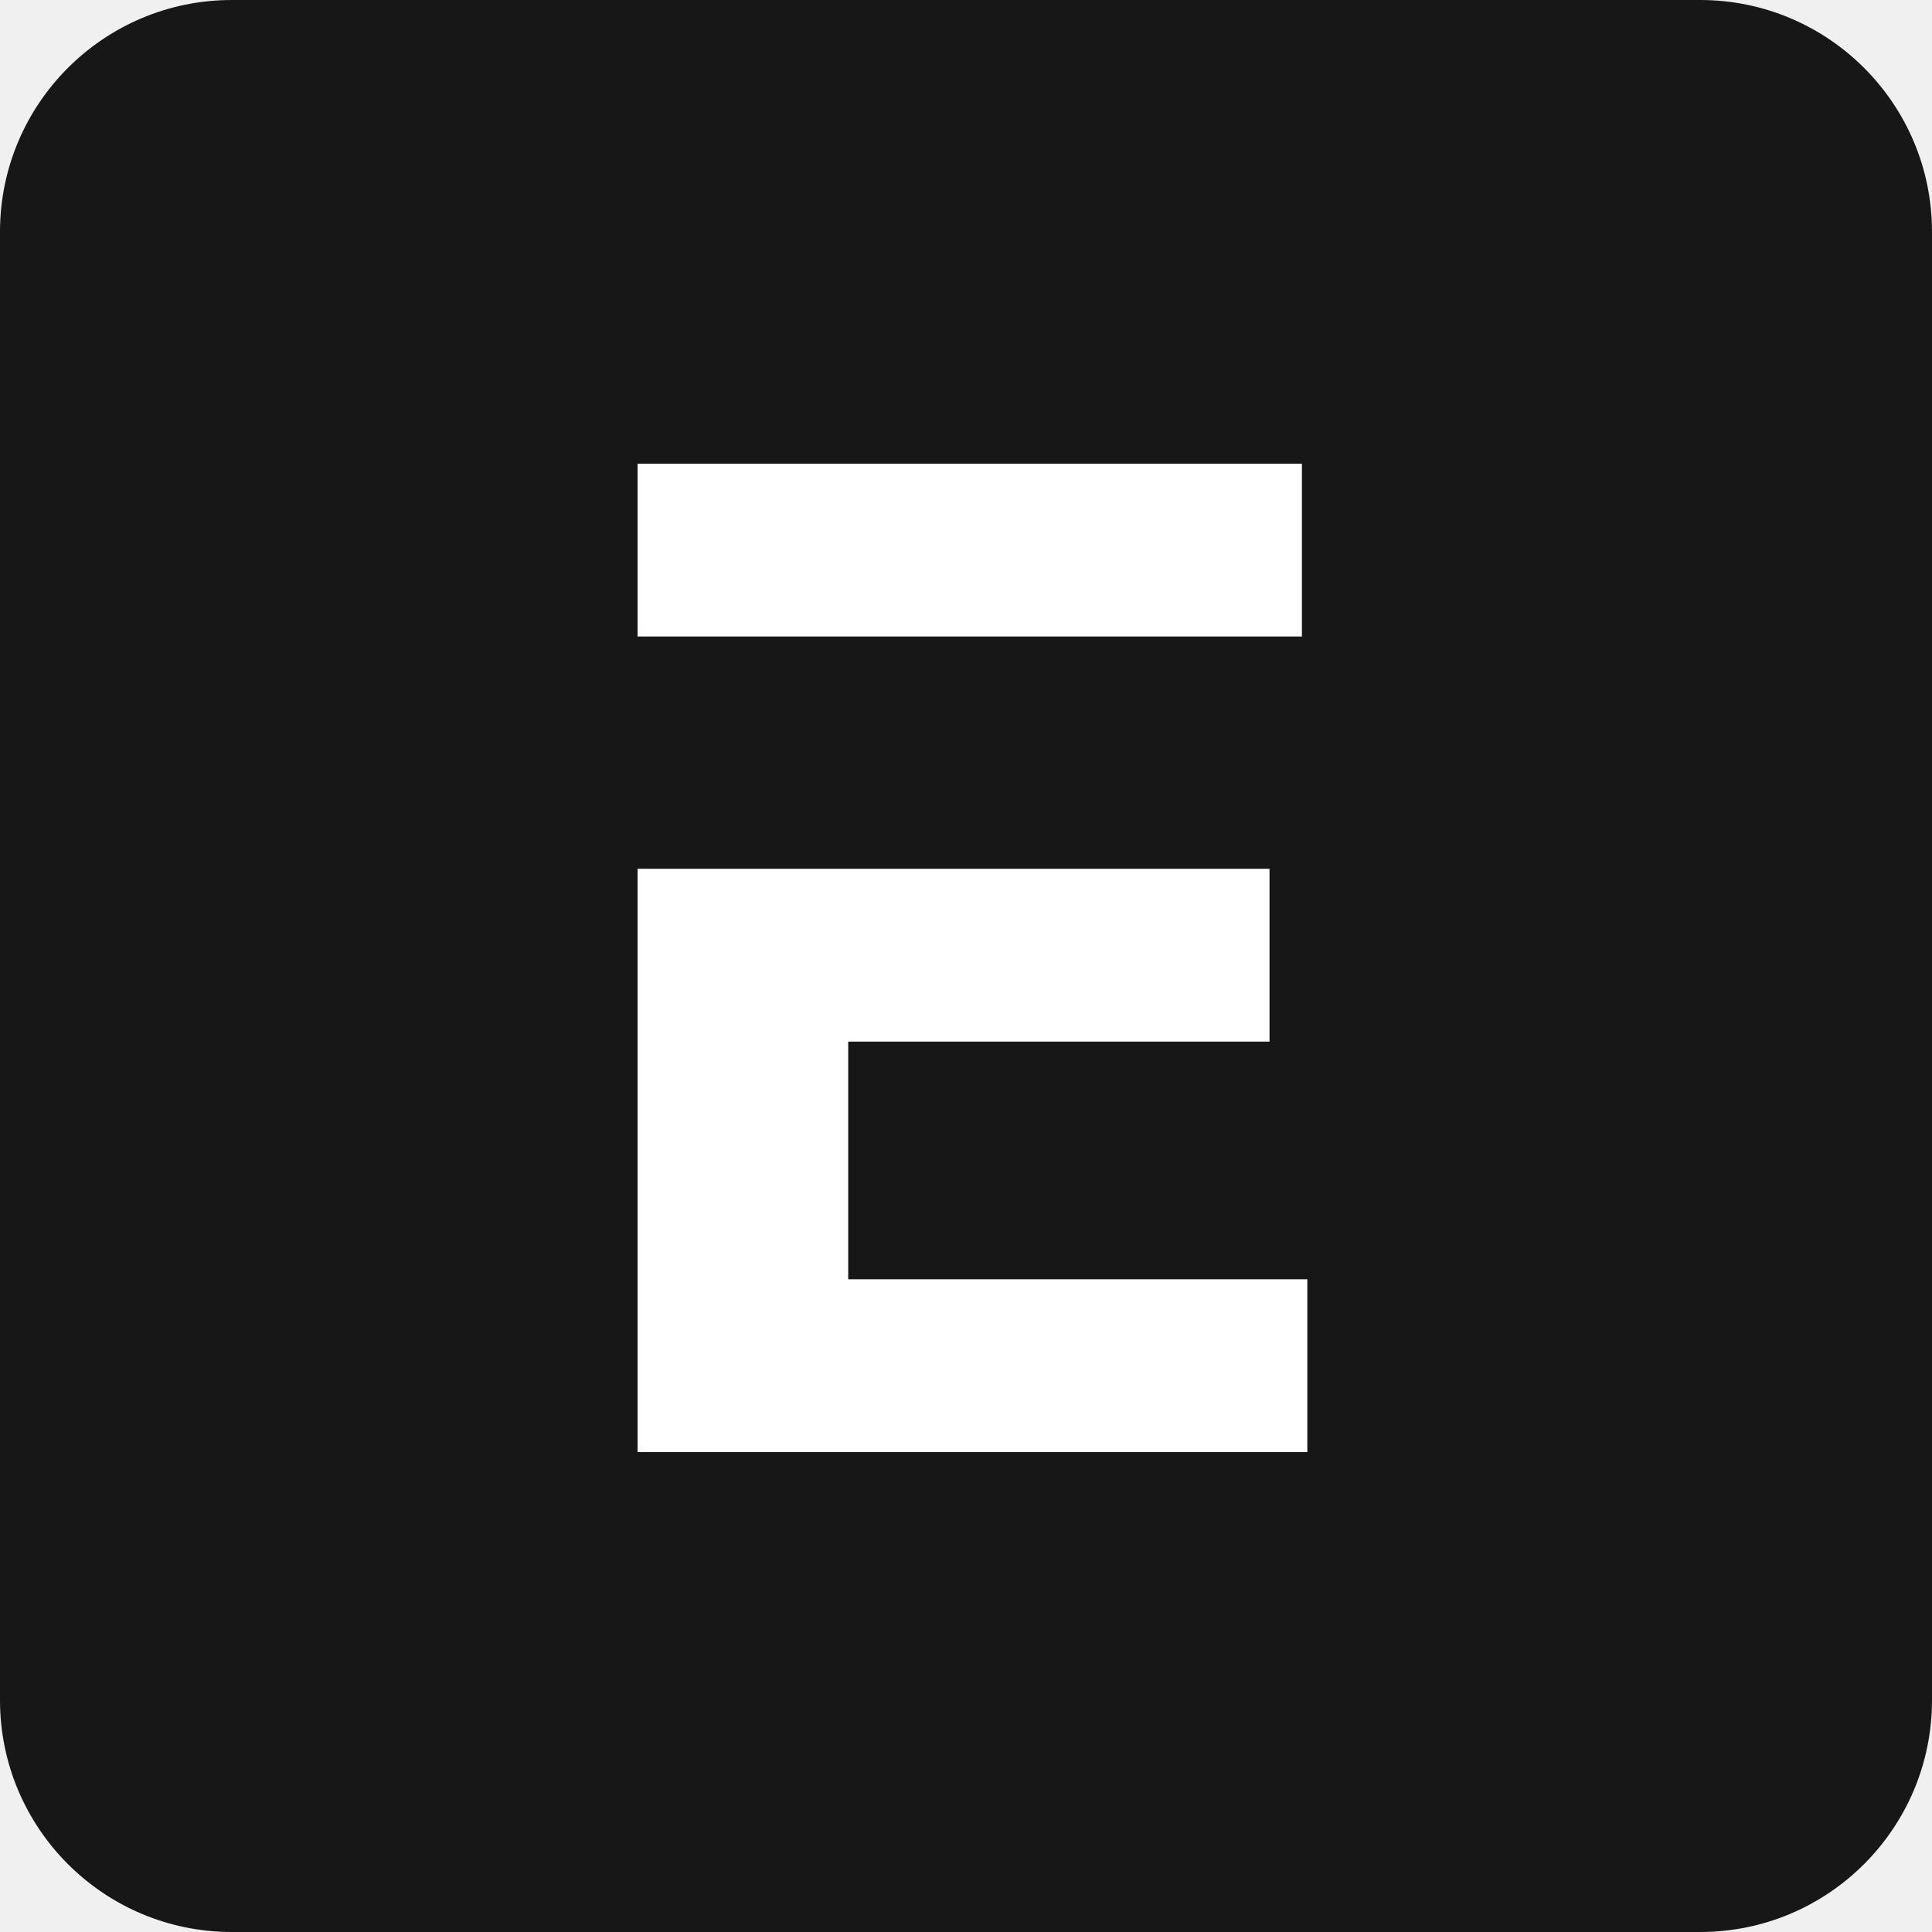
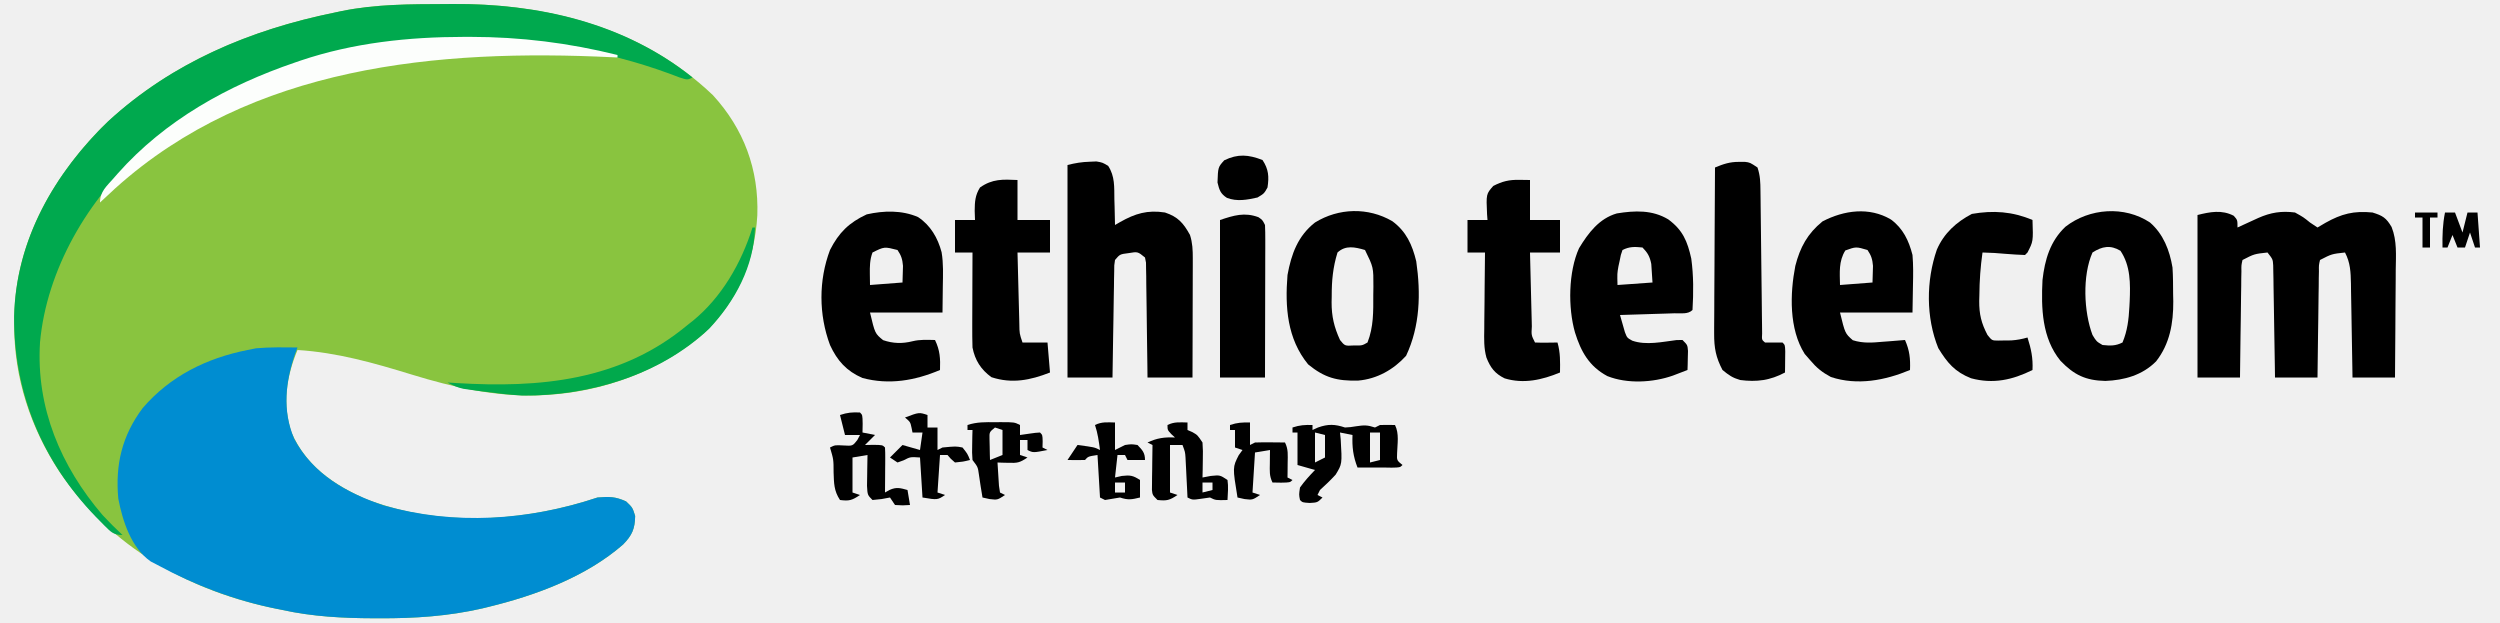
- <svg xmlns="http://www.w3.org/2000/svg" width="100" height="100" viewBox="0 0 100 100" fill="none">
-   <path d="M0 12C0 5.373 5.373 0 12 0H88C94.627 0 100 5.373 100 12V88C100 94.627 94.627 100 88 100H12C5.373 100 0 94.627 0 88V12Z" fill="#171717" />
-   <path d="M65.71 32.946H67.387V24H33V32.946H43.903H65.71Z" fill="white" />
-   <path d="M43.903 66.215V53.914H65.71V44.968H43.903H33V75.161H67.667V66.215H43.903Z" fill="white" />
+ <svg xmlns="http://www.w3.org/2000/svg" version="1.1" width="1000" height="249">
+   <path d="M0 0 C0.93 -0.008 1.861 -0.016 2.819 -0.024 C40.943 -0.274 78.859 9.516 107.07 36.473 C119.438 49.977 125.442 66.213 124.803 84.5 C123.786 102.673 116.717 119.101 103.414 131.707 C85.843 146.831 62.973 155.19 39.875 156.375 C38.523 156.454 38.523 156.454 37.145 156.535 C19.822 157.051 3.128 153.293 -13.313 148.238 C-28.521 143.569 -43.193 139.372 -59.125 138.375 C-63.598 149.097 -65.199 159.993 -61.562 171.25 C-55.838 184.666 -44.623 192.39 -31.566 198.062 C-2.026 209.329 31.259 207.247 60.875 197.375 C65.571 196.99 68 196.977 72.312 198.938 C74.875 201.375 74.875 201.375 75.938 204.75 C75.849 209.889 74.729 212.48 71.113 216.176 C56.227 229.14 36.24 236.504 17.312 241.125 C16.092 241.423 16.092 241.423 14.846 241.728 C1.145 244.878 -12.32 245.751 -26.312 245.688 C-27.124 245.686 -27.936 245.685 -28.773 245.683 C-41.124 245.642 -53.024 245.015 -65.125 242.375 C-66.204 242.158 -66.204 242.158 -67.304 241.937 C-102.632 234.831 -133.778 217.354 -154.312 187.125 C-165.928 169.449 -172.564 149.367 -172.438 128.125 C-172.432 127.121 -172.426 126.118 -172.42 125.084 C-171.946 95.802 -157.643 70.09 -137.562 49.5 C-111.581 24.398 -79.16 10.492 -44.125 3.375 C-43.286 3.196 -42.447 3.016 -41.583 2.832 C-27.861 0.006 -13.95 0.067 0 0 Z " fill="#89C43F" transform="translate(178.125,1.625)" />
+   <path d="M0 0 C-0.289 0.764 -0.578 1.529 -0.875 2.316 C-4.815 13.686 -6.144 25.188 -1.312 36.512 C6.144 50.649 19.816 58.308 34.598 63.188 C62.69 71.222 92.43 69.19 120 60 C124.696 59.615 127.125 59.602 131.438 61.562 C134 64 134 64 135.062 67.375 C134.974 72.514 133.854 75.105 130.238 78.801 C115.352 91.765 95.365 99.129 76.438 103.75 C75.624 103.949 74.81 104.148 73.971 104.353 C60.27 107.503 46.805 108.376 32.812 108.312 C32.001 108.311 31.189 108.31 30.352 108.308 C18.001 108.267 6.101 107.64 -6 105 C-6.719 104.855 -7.438 104.711 -8.179 104.562 C-25.168 101.145 -40.77 95.229 -56 87 C-57.35 86.298 -57.35 86.298 -58.727 85.582 C-66.545 80.141 -69.957 69.403 -71.688 60.438 C-72.921 46.87 -70.226 35.345 -61.957 24.262 C-50.97 11.447 -36.415 4.268 -20 1 C-18.298 0.66 -18.298 0.66 -16.562 0.312 C-11.045 -0.171 -5.534 -0.075 0 0 Z " fill="#008DD1" transform="translate(119,139)" />
+   <path d="M0 0 C0.93 -0.008 1.861 -0.016 2.819 -0.024 C37.234 -0.25 71.523 7.413 98.875 29.375 C96.875 30.375 96.875 30.375 93.629 29.336 C92.23 28.811 90.833 28.282 89.438 27.75 C63.491 18.28 36.679 14.145 9.125 14.125 C8.307 14.124 7.488 14.124 6.645 14.123 C-27.307 14.167 -60.139 21.115 -90.125 37.375 C-90.725 37.69 -91.325 38.006 -91.943 38.331 C-101.52 43.37 -109.856 49.433 -118.125 56.375 C-119.504 57.522 -119.504 57.522 -120.91 58.691 C-142.836 77.635 -159.499 106.272 -162.125 135.375 C-163.735 161.504 -153.821 184.835 -137.125 204.375 C-134.543 207.14 -131.903 209.807 -129.125 212.375 C-132.873 212.375 -133.862 211.049 -136.452 208.516 C-137.004 207.954 -137.556 207.392 -138.125 206.812 C-138.7 206.23 -139.274 205.647 -139.866 205.046 C-161.138 182.95 -172.719 155.562 -172.476 124.811 C-171.751 94.336 -156.321 67.624 -134.793 46.824 C-109.186 23.316 -77.863 10.228 -44.125 3.375 C-43.286 3.196 -42.447 3.016 -41.583 2.832 C-27.861 0.006 -13.95 0.067 0 0 Z " fill="#00A94E" transform="translate(178.125,1.625)" />
+   <path d="M0 0 C1.5 1.688 1.5 1.688 1.5 4.688 C2.259 4.338 3.019 3.989 3.801 3.629 C4.795 3.174 5.789 2.719 6.812 2.25 C7.799 1.798 8.785 1.345 9.801 0.879 C14.816 -1.335 19.065 -2.009 24.5 -1.312 C27.875 0.562 27.875 0.562 30.5 2.688 C31.49 3.348 32.48 4.008 33.5 4.688 C34.552 4.069 35.604 3.45 36.688 2.812 C43.129 -0.806 48.058 -2.052 55.5 -1.312 C59.576 -0.053 60.991 0.816 63.142 4.5 C65.34 9.989 64.869 15.804 64.793 21.621 C64.789 22.854 64.784 24.087 64.78 25.358 C64.763 29.28 64.726 33.202 64.688 37.125 C64.671 39.791 64.659 42.457 64.646 45.123 C64.613 51.645 64.562 58.166 64.5 64.688 C58.89 64.688 53.28 64.688 47.5 64.688 C47.47 62.682 47.47 62.682 47.44 60.636 C47.364 55.669 47.275 50.703 47.183 45.736 C47.144 43.588 47.11 41.439 47.078 39.291 C47.032 36.2 46.974 33.11 46.914 30.02 C46.903 29.061 46.891 28.103 46.879 27.115 C46.779 22.564 46.667 18.812 44.5 14.688 C39.191 15.269 39.191 15.269 34.5 17.688 C34.025 19.78 34.025 19.78 34.068 22.229 C34.048 23.17 34.028 24.111 34.008 25.08 C33.998 26.607 33.998 26.607 33.988 28.164 C33.97 29.204 33.952 30.245 33.934 31.317 C33.88 34.649 33.846 37.98 33.812 41.312 C33.779 43.568 33.745 45.823 33.709 48.078 C33.624 53.614 33.557 59.151 33.5 64.688 C27.89 64.688 22.28 64.688 16.5 64.688 C16.48 63.279 16.46 61.871 16.44 60.421 C16.364 55.204 16.275 49.988 16.183 44.772 C16.144 42.513 16.109 40.254 16.078 37.994 C16.033 34.75 15.975 31.506 15.914 28.262 C15.903 27.249 15.891 26.237 15.879 25.193 C15.859 24.253 15.839 23.312 15.819 22.343 C15.806 21.514 15.792 20.686 15.778 19.833 C15.623 17.392 15.623 17.392 13.5 14.688 C8.191 15.269 8.191 15.269 3.5 17.688 C3.025 19.78 3.025 19.78 3.068 22.229 C3.048 23.17 3.028 24.111 3.008 25.08 C2.998 26.607 2.998 26.607 2.988 28.164 C2.97 29.204 2.952 30.245 2.934 31.317 C2.88 34.649 2.846 37.98 2.812 41.312 C2.779 43.568 2.745 45.823 2.709 48.078 C2.624 53.614 2.557 59.151 2.5 64.688 C-3.11 64.688 -8.72 64.688 -14.5 64.688 C-14.5 43.237 -14.5 21.788 -14.5 -0.312 C-9.465 -1.571 -4.735 -2.486 0 0 Z " fill="#000000" transform="translate(893.5,86.3125)" />
+   <path d="M0 0 C0.846 -0.037 1.691 -0.075 2.562 -0.113 C5 0.312 5 0.312 7.266 1.66 C10.01 5.856 9.678 10.151 9.75 15.062 C9.78 16.046 9.809 17.03 9.84 18.043 C9.91 20.466 9.963 22.889 10 25.312 C10.665 24.928 11.33 24.544 12.015 24.148 C18.101 20.703 23.027 19.227 30 20.312 C35.223 22.054 37.366 24.532 40 29.312 C41.013 32.46 41.121 35.336 41.114 38.632 C41.113 39.693 41.113 40.753 41.113 41.846 C41.108 42.985 41.103 44.124 41.098 45.297 C41.096 46.468 41.095 47.638 41.093 48.845 C41.088 52.584 41.075 56.323 41.062 60.062 C41.057 62.598 41.053 65.133 41.049 67.668 C41.038 73.883 41.021 80.098 41 86.312 C35.06 86.312 29.12 86.312 23 86.312 C22.985 84.869 22.971 83.425 22.956 81.938 C22.898 76.597 22.821 71.256 22.738 65.915 C22.704 63.6 22.676 61.286 22.654 58.971 C22.62 55.65 22.568 52.329 22.512 49.008 C22.505 47.968 22.499 46.929 22.492 45.857 C22.473 44.897 22.453 43.936 22.432 42.946 C22.421 42.098 22.41 41.249 22.399 40.375 C22.267 39.695 22.136 39.014 22 38.312 C19.104 35.94 19.104 35.94 15.438 36.562 C11.954 36.998 11.954 36.998 10 39.312 C9.67 41.412 9.67 41.412 9.681 43.854 C9.661 44.795 9.641 45.736 9.621 46.705 C9.604 48.232 9.604 48.232 9.586 49.789 C9.567 50.829 9.547 51.87 9.527 52.942 C9.467 56.274 9.421 59.605 9.375 62.938 C9.337 65.193 9.298 67.448 9.258 69.703 C9.162 75.239 9.078 80.776 9 86.312 C3.06 86.312 -2.88 86.312 -9 86.312 C-9 58.263 -9 30.212 -9 1.312 C-5.78 0.508 -3.267 0.095 0 0 Z " fill="#000000" transform="translate(436,64.6875)" />
+   <path d="M0 0 C5.359 4.661 7.85 11.137 9 18 C9.236 21.56 9.231 25.12 9.25 28.688 C9.271 29.63 9.291 30.573 9.312 31.545 C9.36 40.234 7.928 48.543 2.449 55.535 C-3.027 61.07 -10.302 63.09 -17.875 63.375 C-25.74 63.2 -30.4 60.962 -35.812 55.312 C-43.24 46.21 -43.562 34.281 -43 23 C-42.073 14.841 -39.919 7.441 -33.812 1.688 C-24.233 -5.761 -10.214 -6.775 0 0 Z M-23 12 C-27.095 21.176 -26.491 35.748 -23 45 C-21.415 47.587 -21.415 47.587 -19 49 C-15.855 49.315 -13.841 49.42 -11 48 C-9.041 43.365 -8.516 38.789 -8.25 33.812 C-8.21 33.067 -8.17 32.321 -8.128 31.552 C-7.838 24.488 -7.74 17.351 -11.812 11.312 C-15.837 8.898 -19.162 9.527 -23 12 Z " fill="#000000" transform="translate(860,89)" />
+   <path d="M0 0 C5.569 4.091 7.982 9.421 9.586 16.047 C11.445 28.914 11.125 41.981 5.527 53.848 C0.467 59.427 -6.128 63.118 -13.645 63.773 C-22.125 63.982 -27.123 62.634 -33.66 57.285 C-42.048 47.033 -42.947 34.369 -41.91 21.535 C-40.381 13.165 -37.763 5.899 -30.91 0.535 C-21.426 -5.326 -9.628 -5.602 0 0 Z M-21.91 12.535 C-23.744 18.451 -24.247 23.866 -24.223 30.035 C-24.239 30.838 -24.255 31.641 -24.271 32.469 C-24.276 38.147 -23.265 42.355 -20.91 47.535 C-18.968 49.923 -18.968 49.923 -15.41 49.723 C-12.061 49.776 -12.061 49.776 -9.91 48.535 C-7.453 42.294 -7.577 36.11 -7.598 29.473 C-7.582 28.41 -7.565 27.347 -7.549 26.252 C-7.524 18.447 -7.524 18.447 -10.91 11.535 C-14.95 10.36 -18.647 9.514 -21.91 12.535 Z " fill="#000000" transform="translate(556.9102,88.46484)" />
+   <path d="M0 0 C4.982 3.27 7.921 8.364 9.423 14.044 C10.186 18.531 9.986 23.074 9.91 27.609 C9.869 31.095 9.828 34.581 9.785 38.172 C0.215 38.172 -9.355 38.172 -19.215 38.172 C-17.22 46.586 -17.22 46.586 -13.965 49.234 C-9.98 50.593 -6.309 50.695 -2.215 49.672 C0.78 48.923 3.715 49.113 6.785 49.172 C8.783 53.292 8.964 56.624 8.785 61.172 C-1.236 65.423 -11.58 67.218 -22.246 64.359 C-28.628 61.591 -32.329 57.439 -35.215 51.172 C-39.742 39.02 -39.802 25.318 -35.215 13.172 C-31.683 6.223 -27.636 2.228 -20.527 -1.078 C-13.767 -2.609 -6.454 -2.81 0 0 Z M-18.215 14.172 C-19.304 17.084 -19.323 19.837 -19.277 22.922 C-19.257 24.324 -19.236 25.727 -19.215 27.172 C-12.78 26.677 -12.78 26.677 -6.215 26.172 C-6.174 24.769 -6.132 23.367 -6.09 21.922 C-6.067 21.133 -6.043 20.344 -6.02 19.531 C-6.238 16.891 -6.716 15.354 -8.215 13.172 C-13.491 11.813 -13.491 11.813 -18.215 14.172 Z " fill="#000000" transform="translate(367.2148,86.82812)" />
+   <path d="M0 0 C4.843 3.577 7.152 8.46 8.613 14.191 C8.958 18.204 8.898 22.169 8.801 26.191 C8.739 29.821 8.677 33.451 8.613 37.191 C-0.957 37.191 -10.527 37.191 -20.387 37.191 C-18.355 45.548 -18.355 45.548 -15.281 48.273 C-11.109 49.597 -7.394 49.264 -3.074 48.879 C-2.238 48.818 -1.402 48.756 -0.541 48.693 C1.512 48.541 3.563 48.368 5.613 48.191 C7.46 52.401 7.794 55.58 7.613 60.191 C-2.401 64.368 -13.413 66.484 -24.012 63.004 C-27.591 61.082 -29.784 59.3 -32.387 56.191 C-33.088 55.387 -33.789 54.583 -34.512 53.754 C-40.815 43.812 -40.423 29.668 -38.262 18.566 C-36.378 11.129 -33.365 5.611 -27.387 0.754 C-18.801 -3.718 -8.665 -5.149 0 0 Z M-18.262 12.379 C-20.967 16.737 -20.47 21.207 -20.387 26.191 C-13.952 25.696 -13.952 25.696 -7.387 25.191 C-7.345 23.789 -7.304 22.386 -7.262 20.941 C-7.239 20.152 -7.215 19.364 -7.191 18.551 C-7.41 15.91 -7.89 14.376 -9.387 12.191 C-13.976 10.836 -13.976 10.836 -18.262 12.379 Z " fill="#000000" transform="translate(756.3867,87.80859)" />
+   <path d="M0 0 C5.806 4.294 7.64 8.733 9.184 15.656 C10.128 22.481 10.091 29.372 9.68 36.242 C7.847 38.074 4.923 37.481 2.457 37.559 C1.197 37.6 -0.063 37.642 -1.361 37.686 C-2.702 37.725 -4.042 37.765 -5.383 37.805 C-6.727 37.848 -8.072 37.891 -9.416 37.936 C-12.717 38.042 -16.019 38.144 -19.32 38.242 C-18.923 39.706 -18.501 41.163 -18.07 42.617 C-17.838 43.429 -17.606 44.241 -17.367 45.078 C-16.487 47.366 -16.487 47.366 -14.402 48.52 C-8.826 50.455 -2.41 48.977 3.324 48.266 C4.49 48.254 4.49 48.254 5.68 48.242 C7.68 50.242 7.68 50.242 7.875 52.625 C7.852 53.53 7.829 54.435 7.805 55.367 C7.787 56.277 7.769 57.187 7.75 58.125 C7.727 58.824 7.704 59.522 7.68 60.242 C6.431 60.724 5.18 61.203 3.93 61.68 C3.234 61.947 2.538 62.213 1.82 62.488 C-6.154 65.297 -16.436 65.853 -24.383 62.68 C-31.667 58.77 -34.931 52.912 -37.32 45.242 C-40.17 35.304 -39.965 20.947 -35.711 11.539 C-32.027 5.454 -27.674 -0.354 -20.586 -2.391 C-13.382 -3.558 -6.417 -3.861 0 0 Z M-18.32 12.242 C-19.013 14.188 -19.013 14.188 -19.445 16.492 C-19.613 17.26 -19.78 18.029 -19.953 18.82 C-20.445 21.658 -20.445 21.658 -20.32 26.242 C-15.7 25.912 -11.08 25.582 -6.32 25.242 C-6.423 23.675 -6.527 22.107 -6.633 20.492 C-6.72 19.17 -6.72 19.17 -6.809 17.82 C-7.396 14.863 -8.224 13.393 -10.32 11.242 C-13.447 10.923 -15.491 10.828 -18.32 12.242 Z " fill="#000000" transform="translate(667.3203,87.75781)" />
+   <path d="M0 0 C0 5.28 0 10.56 0 16 C4.29 16 8.58 16 13 16 C13 20.29 13 24.58 13 29 C8.71 29 4.42 29 0 29 C0.118 33.806 0.242 38.611 0.372 43.417 C0.416 45.052 0.457 46.687 0.497 48.323 C0.555 50.671 0.619 53.019 0.684 55.367 C0.7 56.101 0.717 56.834 0.734 57.59 C0.786 61.422 0.786 61.422 2 65 C5.3 65 8.6 65 12 65 C12.495 70.94 12.495 70.94 13 77 C5.127 80.098 -2.209 81.568 -10.438 78.875 C-14.655 75.789 -17.004 72.097 -18 67 C-18.084 64.09 -18.116 61.206 -18.098 58.297 C-18.096 57.459 -18.095 56.621 -18.093 55.758 C-18.088 53.089 -18.075 50.419 -18.062 47.75 C-18.057 45.938 -18.053 44.125 -18.049 42.312 C-18.038 37.875 -18.021 33.437 -18 29 C-20.31 29 -22.62 29 -25 29 C-25 24.71 -25 20.42 -25 16 C-22.36 16 -19.72 16 -17 16 C-17.041 14.783 -17.082 13.566 -17.125 12.312 C-17.1 8.75 -16.942 6.09 -15 3 C-10.05 -0.501 -5.831 -0.265 0 0 Z " fill="#000000" transform="translate(407,72)" />
+   <path d="M0 0 C2.135 0.031 2.135 0.031 4.312 0.062 C4.312 5.343 4.312 10.623 4.312 16.062 C8.273 16.062 12.232 16.062 16.312 16.062 C16.312 20.352 16.312 24.642 16.312 29.062 C12.352 29.062 8.393 29.062 4.312 29.062 C4.43 34.029 4.555 38.995 4.685 43.961 C4.728 45.652 4.77 47.343 4.81 49.033 C4.867 51.459 4.931 53.884 4.996 56.309 C5.013 57.069 5.03 57.829 5.047 58.613 C4.833 62.133 4.833 62.133 6.312 65.062 C7.832 65.134 9.354 65.146 10.875 65.125 C11.701 65.116 12.528 65.107 13.379 65.098 C14.017 65.086 14.655 65.074 15.312 65.062 C16.485 69.162 16.383 72.817 16.312 77.062 C9.174 80.023 1.759 81.726 -5.836 79.406 C-9.772 77.48 -11.517 75.111 -13.105 71.119 C-14.181 67.32 -14.053 63.55 -13.98 59.629 C-13.976 58.751 -13.972 57.873 -13.968 56.968 C-13.951 54.187 -13.913 51.406 -13.875 48.625 C-13.86 46.73 -13.846 44.835 -13.834 42.939 C-13.801 38.314 -13.749 33.688 -13.688 29.062 C-15.998 29.062 -18.308 29.062 -20.688 29.062 C-20.688 24.773 -20.688 20.483 -20.688 16.062 C-18.047 16.062 -15.408 16.062 -12.688 16.062 C-12.775 14.941 -12.775 14.941 -12.863 13.797 C-13.235 5.684 -13.235 5.684 -10.375 2.438 C-6.72 0.567 -4.053 -0.059 0 0 Z " fill="#000000" transform="translate(607.6875,71.9375)" />
+   <path d="M0 0 C0.29 8.555 0.29 8.555 -2 13 C-2.495 13.495 -2.495 13.495 -3 14 C-5.494 13.909 -7.952 13.762 -10.438 13.562 C-15.214 13.161 -15.214 13.161 -20 13 C-20.806 18.715 -21.211 24.293 -21.25 30.062 C-21.271 30.826 -21.291 31.59 -21.312 32.377 C-21.349 37.677 -20.47 41.293 -18 46 C-16.203 48.217 -16.203 48.217 -13.758 48.23 C-12.889 48.216 -12.02 48.202 -11.125 48.188 C-10.261 48.181 -9.398 48.175 -8.508 48.168 C-6.208 48.014 -4.207 47.642 -2 47 C-0.548 51.537 0.235 55.181 0 60 C-8.057 63.993 -15.728 65.686 -24.586 63.305 C-31.064 60.744 -34.075 57.137 -37.688 51.25 C-42.651 38.96 -42.575 24.331 -38.258 11.855 C-35.438 5.329 -30.501 0.83 -24.25 -2.438 C-15.677 -3.921 -8.02 -3.403 0 0 Z " fill="#000000" transform="translate(813,88)" />
+   <path d="M0 0 C0.755 -0.005 1.511 -0.01 2.289 -0.016 C4.375 0.25 4.375 0.25 7.375 2.25 C8.485 5.58 8.527 8.124 8.564 11.633 C8.581 12.951 8.598 14.269 8.615 15.627 C8.622 16.331 8.628 17.034 8.635 17.76 C8.656 19.961 8.683 22.163 8.712 24.364 C8.782 29.83 8.841 35.296 8.901 40.761 C8.952 45.383 9.007 50.006 9.067 54.628 C9.094 56.802 9.114 58.977 9.135 61.151 C9.152 62.463 9.168 63.774 9.186 65.125 C9.198 66.287 9.211 67.448 9.224 68.644 C9.081 71.178 9.081 71.178 10.375 72.25 C11.53 72.25 12.685 72.25 13.875 72.25 C15.03 72.25 16.185 72.25 17.375 72.25 C18.375 73.25 18.375 73.25 18.473 75.754 C18.461 76.763 18.449 77.773 18.438 78.812 C18.428 79.824 18.419 80.836 18.41 81.879 C18.399 82.661 18.387 83.444 18.375 84.25 C12.408 87.433 7.101 88.12 0.375 87.25 C-2.71 86.311 -4.019 85.368 -6.625 83.25 C-9.28 78.187 -9.995 74.456 -9.966 68.662 C-9.966 67.94 -9.966 67.217 -9.967 66.472 C-9.965 64.107 -9.942 61.743 -9.918 59.379 C-9.912 57.73 -9.908 56.081 -9.905 54.432 C-9.894 50.11 -9.864 45.788 -9.831 41.466 C-9.8 37.048 -9.787 32.631 -9.771 28.213 C-9.739 19.558 -9.688 10.904 -9.625 2.25 C-6.252 0.84 -3.672 -0.025 0 0 Z " fill="#000000" transform="translate(695.625,64.75)" />
+   <path d="M0 0 C1.228 -0.002 1.228 -0.002 2.48 -0.003 C22.618 0.014 41.826 2.388 61.375 7.25 C61.375 7.58 61.375 7.91 61.375 8.25 C60.775 8.22 60.175 8.189 59.556 8.158 C-10.469 4.733 -84.961 11.501 -139.438 60.508 C-141.517 62.404 -143.577 64.321 -145.625 66.25 C-145.625 61.895 -142.994 59.747 -140.25 56.625 C-139.425 55.681 -139.425 55.681 -138.583 54.717 C-119.624 33.327 -94.411 19.376 -67.625 10.25 C-66.895 9.999 -66.164 9.748 -65.412 9.489 C-44.27 2.362 -22.195 0.019 0 0 Z " fill="#FCFEFC" transform="translate(185.625,14.75)" />
+   <path d="M0 0 C1.625 1.125 1.625 1.125 2.625 3.125 C2.716 5.065 2.743 7.009 2.739 8.952 C2.738 10.173 2.738 11.394 2.738 12.652 C2.733 13.989 2.728 15.327 2.723 16.664 C2.721 18.029 2.719 19.394 2.718 20.758 C2.715 24.352 2.705 27.946 2.694 31.54 C2.683 35.206 2.679 38.873 2.674 42.539 C2.663 49.734 2.646 56.93 2.625 64.125 C-3.315 64.125 -9.255 64.125 -15.375 64.125 C-15.375 43.335 -15.375 22.545 -15.375 1.125 C-9.83 -0.723 -5.594 -2.061 0 0 Z " fill="#000000" transform="translate(503.375,86.875)" />
+   <path d="M0 0 C0.33 0 0.66 0 1 0 C0.617 15.417 -6.945 29.404 -17.328 40.484 C-37.148 59.145 -65.162 67.419 -92.012 67.227 C-97.232 66.93 -102.381 66.312 -107.562 65.625 C-108.527 65.499 -109.492 65.373 -110.485 65.243 C-111.856 65.049 -111.856 65.049 -113.254 64.852 C-114.072 64.736 -114.89 64.621 -115.733 64.502 C-118.078 63.983 -119.907 63.163 -122 62 C-120.851 62.072 -119.703 62.144 -118.52 62.219 C-85.104 64.253 -52.789 61.382 -26 39 C-25 38.219 -25 38.219 -23.98 37.422 C-12.335 27.959 -4.44 14.2 0 0 Z " fill="#01A94C" transform="translate(301,91)" />
+   <path d="M0 0 C0 0.66 0 1.32 0 2 C1.083 1.505 1.083 1.505 2.188 1 C6.24 -0.441 8.94 -0.353 13 1 C15.194 0.868 15.194 0.868 17.5 0.5 C20.635 0.04 21.907 -0.031 25 1 C25.66 0.67 26.32 0.34 27 0 C29 -0.04 31 -0.043 33 0 C34.734 3.467 33.954 7.438 33.84 11.25 C33.703 14.146 33.703 14.146 36 16 C35 17 35 17 31.625 17.062 C30.429 17.042 29.233 17.021 28 17 C27.01 17 26.02 17 25 17 C22.667 17 20.333 17 18 17 C16.243 12.496 15.807 8.824 16 4 C13.525 3.505 13.525 3.505 11 3 C11.093 3.906 11.186 4.812 11.281 5.746 C11.864 15.583 11.864 15.583 9.254 19.863 C7.258 22.037 5.186 24.022 3 26 C2.67 26.66 2.34 27.32 2 28 C2.66 28.33 3.32 28.66 4 29 C2 31 2 31 -1.062 31.188 C-4 31 -4 31 -5 30 C-5.438 27.875 -5.438 27.875 -5 25 C-3.202 22.469 -1.158 20.228 1 18 C-1.31 17.34 -3.62 16.68 -6 16 C-6 11.71 -6 7.42 -6 3 C-6.66 3 -7.32 3 -8 3 C-8 2.34 -8 1.68 -8 1 C-5.072 0.024 -3.044 -0.082 0 0 Z M1 3 C1 6.96 1 10.92 1 15 C2.32 14.34 3.64 13.68 5 13 C5 10.03 5 7.06 5 4 C3.68 3.67 2.36 3.34 1 3 Z M23 3 C23 6.96 23 10.92 23 15 C24.32 14.67 25.64 14.34 27 14 C27 10.37 27 6.74 27 3 C25.68 3 24.36 3 23 3 Z " fill="#000000" transform="translate(525,170)" />
+   <path d="M0 0 C1 1 1 1 1.062 4.562 C1.042 5.697 1.021 6.831 1 8 C2.65 8.33 4.3 8.66 6 9 C4.667 10.333 3.333 11.667 2 13 C3.702 12.969 3.702 12.969 5.438 12.938 C9 13 9 13 10 14 C10.086 15.343 10.107 16.69 10.098 18.035 C10.094 18.844 10.091 19.653 10.088 20.486 C10.08 21.336 10.071 22.187 10.062 23.062 C10.058 23.917 10.053 24.771 10.049 25.65 C10.037 27.767 10.019 29.883 10 32 C10.603 31.662 11.207 31.325 11.828 30.977 C14.599 29.731 16.13 30.203 19 31 C19.33 32.98 19.66 34.96 20 37 C17.125 37.188 17.125 37.188 14 37 C13.34 36.01 12.68 35.02 12 34 C10.886 34.206 9.773 34.413 8.625 34.625 C7.429 34.749 6.232 34.873 5 35 C3 33 3 33 2.805 29.305 C2.818 27.828 2.842 26.351 2.875 24.875 C2.884 24.121 2.893 23.367 2.902 22.59 C2.926 20.726 2.962 18.863 3 17 C1.02 17.33 -0.96 17.66 -3 18 C-3 22.62 -3 27.24 -3 32 C-2.01 32.33 -1.02 32.66 0 33 C-3.208 35.139 -4.277 35.477 -8 35 C-10.466 31.301 -10.407 28.232 -10.562 23.938 C-10.572 18.812 -10.572 18.812 -12 14 C-10 13 -10 13 -6.562 13.188 C-2.95 13.403 -2.95 13.403 -1.062 11 C-0.712 10.34 -0.361 9.68 0 9 C-1.98 9 -3.96 9 -6 9 C-6.66 6.36 -7.32 3.72 -8 1 C-5.055 0.018 -3.065 -0.161 0 0 Z " fill="#000000" transform="translate(344,165)" />
+   <path d="M0 0 C0 0.99 0 1.98 0 3 C0.619 3.268 1.238 3.536 1.875 3.812 C4 5 4 5 6 8 C6.195 11.355 6.195 11.355 6.125 15.188 C6.107 16.46 6.089 17.732 6.07 19.043 C6.047 20.019 6.024 20.995 6 22 C7.093 21.794 8.186 21.587 9.312 21.375 C13 21 13 21 16 23 C16.408 25.712 16.133 28.244 16 31 C11.25 31.125 11.25 31.125 9 30 C7.268 30.247 7.268 30.247 5.5 30.5 C2 31 2 31 0 30 C-0.061 28.735 -0.121 27.471 -0.184 26.168 C-0.268 24.508 -0.353 22.848 -0.438 21.188 C-0.477 20.354 -0.516 19.521 -0.557 18.662 C-0.599 17.86 -0.64 17.057 -0.684 16.23 C-0.72 15.492 -0.757 14.754 -0.795 13.993 C-0.948 11.793 -0.948 11.793 -2 9 C-3.65 9 -5.3 9 -7 9 C-7 15.27 -7 21.54 -7 28 C-6.01 28.33 -5.02 28.66 -4 29 C-7.224 31.149 -8.267 31.383 -12 31 C-14 29 -14 29 -14.227 26.937 C-14.217 26.11 -14.206 25.282 -14.195 24.43 C-14.189 23.534 -14.182 22.638 -14.176 21.715 C-14.159 20.778 -14.142 19.841 -14.125 18.875 C-14.116 17.93 -14.107 16.985 -14.098 16.012 C-14.074 13.674 -14.041 11.337 -14 9 C-14.66 8.67 -15.32 8.34 -16 8 C-12.17 6.198 -9.219 5.804 -5 6 C-5.495 5.546 -5.99 5.093 -6.5 4.625 C-8 3 -8 3 -8 1 C-5.291 -0.354 -2.991 -0.065 0 0 Z M6 24 C6 25.32 6 26.64 6 28 C7.32 27.67 8.64 27.34 10 27 C10 26.01 10 25.02 10 24 C8.68 24 7.36 24 6 24 Z " fill="#000000" transform="translate(475,169)" />
+   <path d="M0 0 C0.733 -0.004 1.466 -0.008 2.221 -0.012 C7.684 -0.002 7.684 -0.002 9.938 1.125 C9.938 2.445 9.938 3.765 9.938 5.125 C11.887 4.847 11.887 4.847 13.875 4.562 C16.09 4.246 16.09 4.246 17.938 4.125 C18.938 5.125 18.938 5.125 19 7.688 C18.979 8.492 18.959 9.296 18.938 10.125 C19.598 10.455 20.258 10.785 20.938 11.125 C15.188 12.25 15.188 12.25 12.938 11.125 C12.938 9.805 12.938 8.485 12.938 7.125 C11.947 7.125 10.957 7.125 9.938 7.125 C9.938 9.105 9.938 11.085 9.938 13.125 C10.928 13.455 11.918 13.785 12.938 14.125 C9.734 16.261 8.918 16.356 5.25 16.25 C4.442 16.232 3.634 16.214 2.801 16.195 C2.186 16.172 1.571 16.149 0.938 16.125 C1.051 18.105 1.179 20.084 1.312 22.062 C1.382 23.165 1.452 24.267 1.523 25.402 C1.66 26.301 1.797 27.199 1.938 28.125 C2.598 28.455 3.257 28.785 3.938 29.125 C0.938 31.125 0.938 31.125 -2.25 30.75 C-3.178 30.544 -4.106 30.337 -5.062 30.125 C-5.573 27.065 -6.078 24.011 -6.5 20.938 C-6.915 17.933 -6.915 17.933 -9.062 15.125 C-9.258 12.207 -9.258 12.207 -9.188 8.938 C-9.169 7.851 -9.151 6.764 -9.133 5.645 C-9.11 4.813 -9.086 3.982 -9.062 3.125 C-9.723 3.125 -10.383 3.125 -11.062 3.125 C-11.062 2.465 -11.062 1.805 -11.062 1.125 C-7.34 -0.116 -3.875 -0.021 0 0 Z M-0.062 2.125 C-2.335 3.962 -2.335 3.962 -2.258 6.727 C-2.235 7.724 -2.211 8.722 -2.188 9.75 C-2.169 10.753 -2.151 11.756 -2.133 12.789 C-2.11 13.56 -2.086 14.331 -2.062 15.125 C-0.412 14.465 1.238 13.805 2.938 13.125 C2.938 9.825 2.938 6.525 2.938 3.125 C1.948 2.795 0.958 2.465 -0.062 2.125 Z " fill="#000000" transform="translate(398.0625,168.875)" />
+   <path d="M0 0 C0 3.63 0 7.26 0 11 C1.32 10.34 2.64 9.68 4 9 C6.562 8.625 6.562 8.625 9 9 C10.976 11.044 12 12.118 12 15 C9.69 15 7.38 15 5 15 C4.67 14.34 4.34 13.68 4 13 C3.01 13 2.02 13 1 13 C0.67 15.97 0.34 18.94 0 22 C0.907 21.794 1.815 21.587 2.75 21.375 C6.11 20.987 7.241 21.196 10 23 C10 25.31 10 27.62 10 30 C6.713 30.8 5.29 31.097 2 30 C-0.001 30.327 -2.001 30.66 -4 31 C-4.66 30.67 -5.32 30.34 -6 30 C-6.33 24.39 -6.66 18.78 -7 13 C-10.743 13.571 -10.743 13.571 -12 15 C-14.333 15.041 -16.667 15.042 -19 15 C-17.68 13.02 -16.36 11.04 -15 9 C-8.25 9.875 -8.25 9.875 -6 11 C-6.458 7.531 -6.891 4.326 -8 1 C-5.291 -0.354 -2.991 -0.065 0 0 Z M0 24 C0 25.32 0 26.64 0 28 C1.32 28 2.64 28 4 28 C4 26.68 4 25.36 4 24 C2.68 24 1.36 24 0 24 Z " fill="#000000" transform="translate(446,169)" />
+   <path d="M0 0 C0 2.97 0 5.94 0 9 C0.66 8.67 1.32 8.34 2 8 C4.041 7.929 6.083 7.916 8.125 7.938 C9.221 7.947 10.316 7.956 11.445 7.965 C12.288 7.976 13.131 7.988 14 8 C15.382 10.765 15.095 13.046 15.062 16.125 C15.053 17.221 15.044 18.316 15.035 19.445 C15.024 20.288 15.012 21.131 15 22 C15.66 22.33 16.32 22.66 17 23 C16 24 16 24 12.438 24.062 C11.303 24.042 10.169 24.021 9 24 C7.678 21.355 7.903 19.322 7.938 16.375 C7.947 15.372 7.956 14.369 7.965 13.336 C7.976 12.565 7.988 11.794 8 11 C6.02 11.33 4.04 11.66 2 12 C1.67 17.28 1.34 22.56 1 28 C1.99 28.33 2.98 28.66 4 29 C1 31 1 31 -2.188 30.625 C-3.116 30.419 -4.044 30.212 -5 30 C-6.974 17.908 -6.974 17.908 -4.5 13.062 C-3.757 12.042 -3.757 12.042 -3 11 C-3.99 10.67 -4.98 10.34 -6 10 C-6 7.69 -6 5.38 -6 3 C-6.66 3 -7.32 3 -8 3 C-8 2.34 -8 1.68 -8 1 C-5.072 0.024 -3.044 -0.082 0 0 Z " fill="#000000" transform="translate(500,169)" />
+   <path d="M0 0 C0 1.65 0 3.3 0 5 C1.32 5 2.64 5 4 5 C4 7.97 4 10.94 4 14 C4.66 13.67 5.32 13.34 6 13 C11.35 12.491 11.35 12.491 14 13 C16 15.5 16 15.5 17 18 C14.188 18.688 14.188 18.688 11 19 C9.312 17.562 9.312 17.562 8 16 C7.01 16 6.02 16 5 16 C4.67 20.95 4.34 25.9 4 31 C5.485 31.495 5.485 31.495 7 32 C4 34 4 34 -2 33 C-2.33 27.72 -2.66 22.44 -3 17 C-6.856 16.732 -6.856 16.732 -9.562 18.125 C-10.367 18.414 -11.171 18.703 -12 19 C-12.99 18.34 -13.98 17.68 -15 17 C-13.35 15.35 -11.7 13.7 -10 12 C-7.69 12.66 -5.38 13.32 -3 14 C-2.67 11.69 -2.34 9.38 -2 7 C-3.32 7 -4.64 7 -6 7 C-6.124 6.381 -6.247 5.763 -6.375 5.125 C-6.872 2.809 -6.872 2.809 -9 1 C-3.375 -1.125 -3.375 -1.125 0 0 Z " fill="#000000" transform="translate(371,166)" />
+   <path d="M0 0 C2.467 3.701 2.658 6.707 2 11 C0.625 13.438 0.625 13.438 -2 15 C-6.161 15.933 -10.172 16.701 -14.23 15.145 C-16.838 13.458 -17.268 11.994 -18 9 C-17.789 2.876 -17.789 2.876 -15.312 0.125 C-9.825 -2.544 -5.647 -2.172 0 0 Z " fill="#000000" transform="translate(505,64)" />
+   <path d="M0 0 C1.32 0 2.64 0 4 0 C4.99 2.64 5.98 5.28 7 8 C7.66 5.36 8.32 2.72 9 0 C10.32 0 11.64 0 13 0 C13.33 4.62 13.66 9.24 14 14 C13.34 14 12.68 14 12 14 C11.34 12.02 10.68 10.04 10 8 C9.34 9.98 8.68 11.96 8 14 C7.01 14 6.02 14 5 14 C4.34 12.35 3.68 10.7 3 9 C2.34 10.65 1.68 12.3 1 14 C0.34 14 -0.32 14 -1 14 C-1.083 9.167 -0.953 4.763 0 0 Z " fill="#000000" transform="translate(978,85)" />
+   <path d="M0 0 C2.97 0 5.94 0 9 0 C9 0.66 9 1.32 9 2 C8.01 2 7.02 2 6 2 C6 5.96 6 9.92 6 14 C5.01 14 4.02 14 3 14 C3 10.04 3 6.08 3 2 C2.01 2 1.02 2 0 2 C0 1.34 0 0.68 0 0 Z " fill="#000000" transform="translate(966,85)" />
</svg>
